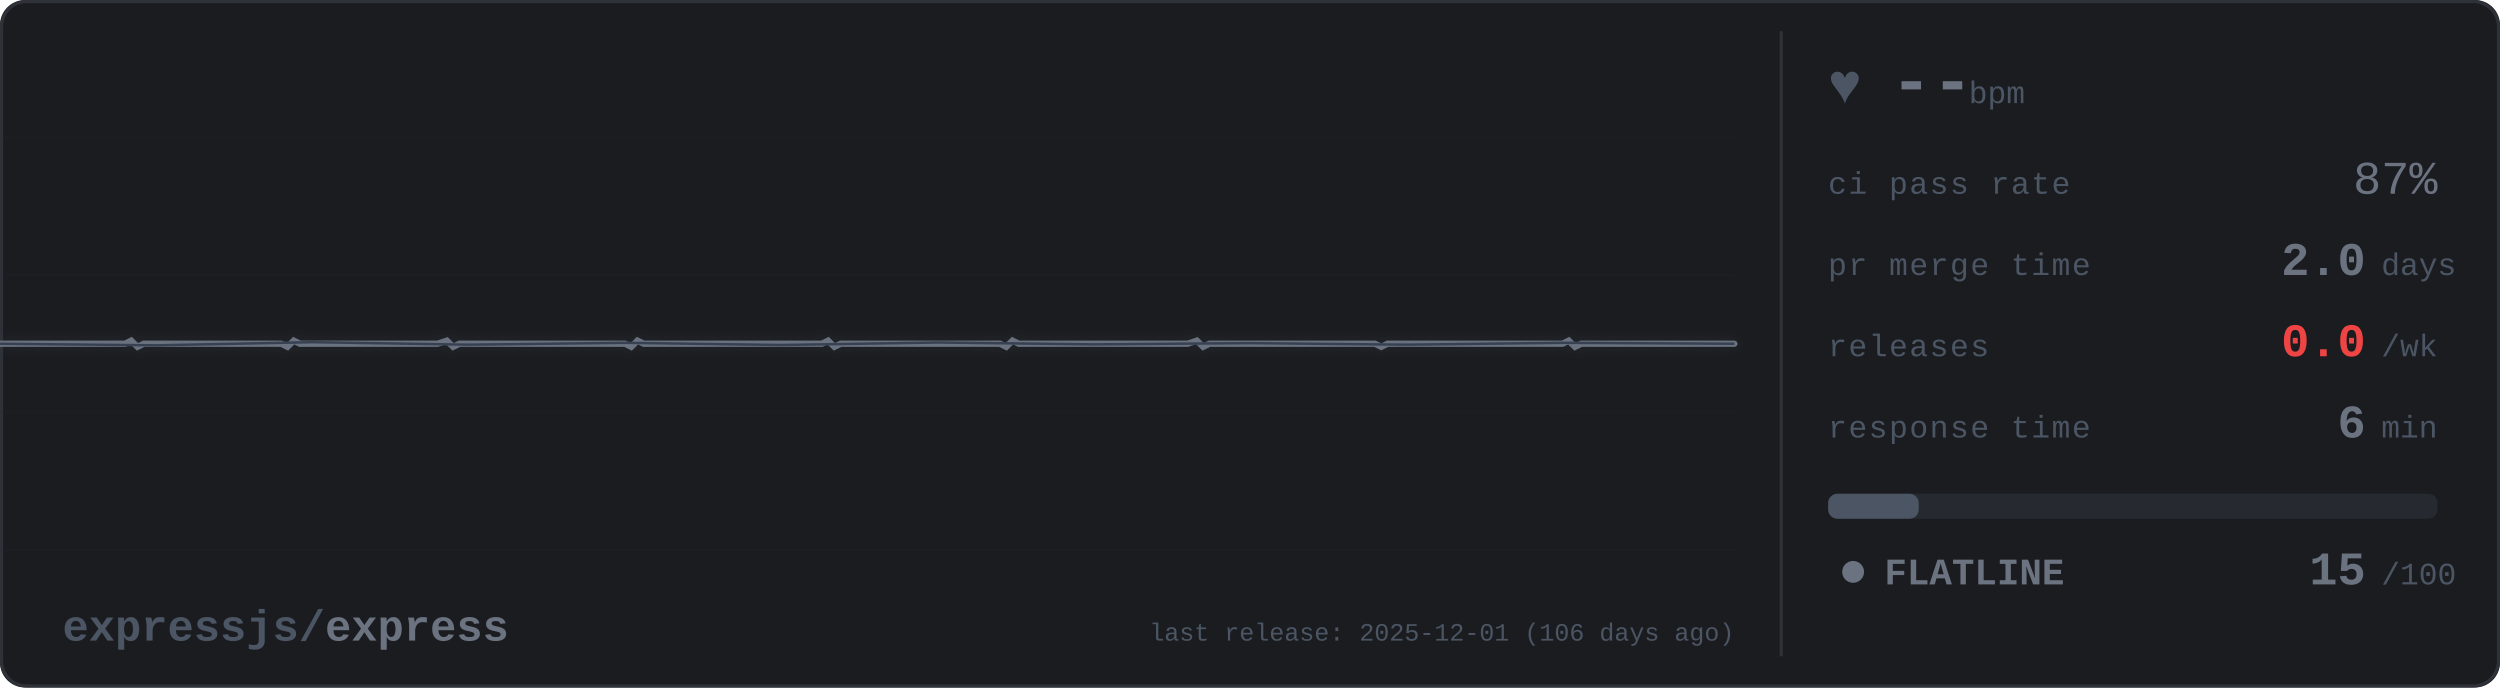
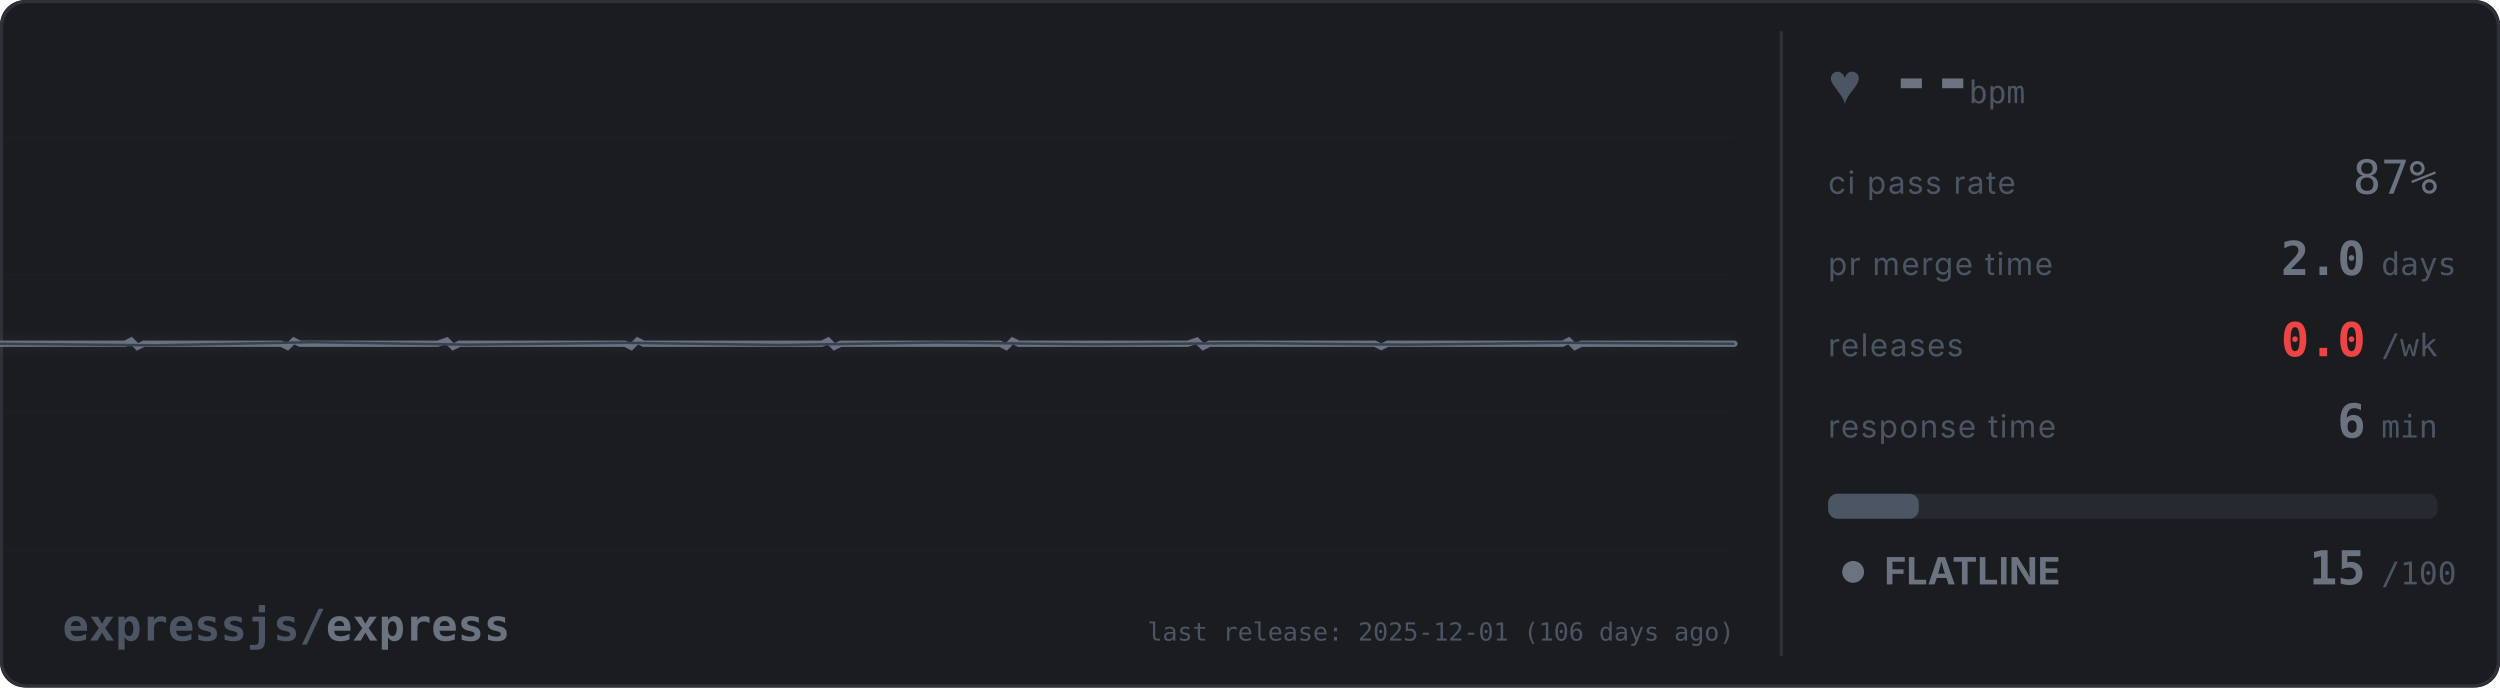
<svg xmlns="http://www.w3.org/2000/svg" width="800" height="220" viewBox="0 0 800 220">
  <defs>
    <style>
      @keyframes flatline-sweep {
        0% { stroke-dashoffset: 1200; }
        100% { stroke-dashoffset: 0; }
      }
      @keyframes fade-slow {
        0%, 100% { opacity: 0.4; }
        50% { opacity: 0.7; }
      }
      .bg { fill: #1a1c20; }
      .ecg-line {
        fill: none;
        stroke: #6b7280;
        stroke-width: 2;
        stroke-linecap: round;
        filter: drop-shadow(0 0 2px #6b728030);
        stroke-dasharray: 1200;
        animation: flatline-sweep 6s linear infinite;
      }
      .grid-line { stroke: #262a30; stroke-width: 0.5; }
-       .label { fill: #4b5563; font-family: 'Courier New', monospace; font-size: 10px; text-transform: uppercase; letter-spacing: 0.5px; }
-       .value { fill: #6b7280; font-family: 'Courier New', monospace; font-size: 15px; font-weight: bold; }
-       .value-unit { fill: #4b5563; font-family: 'Courier New', monospace; font-size: 10px; }
-       .value-dead { fill: #6b7280; font-family: 'Courier New', monospace; font-size: 15px; }
-       .value-crit { fill: #ef4444; font-family: 'Courier New', monospace; font-size: 15px; font-weight: bold; }
-       .repo-name { fill: #6b7280; font-family: 'Courier New', monospace; font-size: 14px; font-weight: bold; }
-       .status-text { fill: #6b7280; font-family: 'Courier New', monospace; font-size: 12px; font-weight: bold; animation: fade-slow 3s ease-in-out infinite; }
+       .label { fill: #4b5563; font-family: system-ui, -apple-system, 'Segoe UI', sans-serif; font-size: 10px; text-transform: uppercase; letter-spacing: 0.5px; }
+       .value { fill: #6b7280; font-family: ui-monospace, 'SF Mono', Consolas, monospace; font-size: 15px; font-weight: bold; }
+       .value-unit { fill: #4b5563; font-family: ui-monospace, 'SF Mono', Consolas, monospace; font-size: 10px; }
+       .value-dead { fill: #6b7280; font-family: ui-monospace, 'SF Mono', Consolas, monospace; font-size: 15px; }
+       .value-crit { fill: #ef4444; font-family: ui-monospace, 'SF Mono', Consolas, monospace; font-size: 15px; font-weight: bold; }
+       .repo-name { fill: #6b7280; font-family: ui-monospace, 'SF Mono', Consolas, monospace; font-size: 14px; font-weight: bold; }
+       .status-text { fill: #6b7280; font-family: system-ui, -apple-system, 'Segoe UI', sans-serif; font-size: 12px; font-weight: bold; animation: fade-slow 3s ease-in-out infinite; }
      .status-dot { fill: #6b7280; animation: fade-slow 3s ease-in-out infinite; }
      .divider { stroke: #2e3238; stroke-width: 1; }
      .bar-bg { fill: #262a30; rx: 3; }
      .bar-fill { fill: #4b5563; rx: 3; }
      .border { fill: none; stroke: #2e3238; stroke-width: 1; rx: 8; }
      .heart { fill: #4b5563; font-size: 18px; }
-       .bpm { fill: #6b7280; font-family: 'Courier New', monospace; font-size: 22px; font-weight: bold; }
-       .bpm-unit { fill: #4b5563; font-family: 'Courier New', monospace; font-size: 10px; }
+       .bpm { fill: #6b7280; font-family: ui-monospace, 'SF Mono', Consolas, monospace; font-size: 22px; font-weight: bold; }
+       .bpm-unit { fill: #4b5563; font-family: ui-monospace, 'SF Mono', Consolas, monospace; font-size: 10px; }
      .noise {
        fill: none;
        stroke: #374151;
        stroke-width: 0.8;
        stroke-dasharray: 1200;
        animation: flatline-sweep 8s linear infinite;
      }
    </style>
  </defs>
  <rect class="bg" width="800" height="220" rx="8" />
  <rect class="border" x="0.5" y="0.5" width="799" height="219" />
  <g opacity="0.15">
    <line class="grid-line" x1="0" y1="44" x2="555" y2="44" />
    <line class="grid-line" x1="0" y1="88" x2="555" y2="88" />
    <line class="grid-line" x1="0" y1="132" x2="555" y2="132" />
    <line class="grid-line" x1="0" y1="176" x2="555" y2="176" />
  </g>
  <path class="ecg-line" d="     M 0,110     L 40,110 L 42,109 L 44,111 L 46,110     L 90,110 L 92,111 L 94,109 L 96,110     L 140,110 L 143,109 L 145,111 L 147,110     L 200,110 L 202,111 L 204,109 L 206,110     L 260,110 L 263,110 L 265,109 L 267,111 L 269,110     L 320,110 L 322,111 L 324,109 L 326,110     L 380,110 L 383,109 L 385,111 L 387,110     L 440,110 L 442,111 L 444,110     L 500,110 L 502,109 L 504,111 L 506,110     L 555,110   " />
  <path class="noise" d="     M 0,110     L 50,110.5 L 100,109.5 L 150,110.3 L 200,109.7     L 250,110.4 L 300,109.6 L 350,110.2 L 400,109.8     L 450,110.3 L 500,109.7 L 555,110   " />
  <line class="divider" x1="570" y1="10" x2="570" y2="210" />
  <text class="heart" x="585" y="33">♥</text>
  <text class="bpm" x="605" y="33">--</text>
  <text class="bpm-unit" x="630" y="33">bpm</text>
  <text class="label" x="585" y="62">ci pass rate</text>
  <text class="value-dead" x="780" y="62" text-anchor="end">87%</text>
  <text class="label" x="585" y="88">pr merge time</text>
  <text class="value" x="757" y="88" text-anchor="end">2.0</text>
  <text class="value-unit" x="762" y="88">days</text>
  <text class="label" x="585" y="114">releases</text>
  <text class="value-crit" x="757" y="114" text-anchor="end">0.0</text>
  <text class="value-unit" x="762" y="114">/wk</text>
  <text class="label" x="585" y="140">response time</text>
  <text class="value" x="757" y="140" text-anchor="end">6</text>
  <text class="value-unit" x="762" y="140">min</text>
  <rect class="bar-bg" x="585" y="158" width="195" height="8" />
  <rect class="bar-fill" x="585" y="158" width="29" height="8" />
  <circle class="status-dot" cx="593" cy="183" r="3.5" />
  <text class="status-text" x="603" y="187">FLATLINE</text>
  <text class="value" x="757" y="187" text-anchor="end">15</text>
  <text class="value-unit" x="762" y="187">/100</text>
  <text class="repo-name" x="20" y="205">
    <tspan fill="#4b5563">expressjs/</tspan>express
  </text>
-   <text fill="#4b5563" font-family="'Courier New', monospace" font-size="8" x="555" y="205" text-anchor="end">last release: 2025-12-01 (106 days ago)</text>
+   <text fill="#4b5563" font-family="ui-monospace, 'SF Mono', Consolas, monospace" font-size="8" x="555" y="205" text-anchor="end">last release: 2025-12-01 (106 days ago)</text>
</svg>
